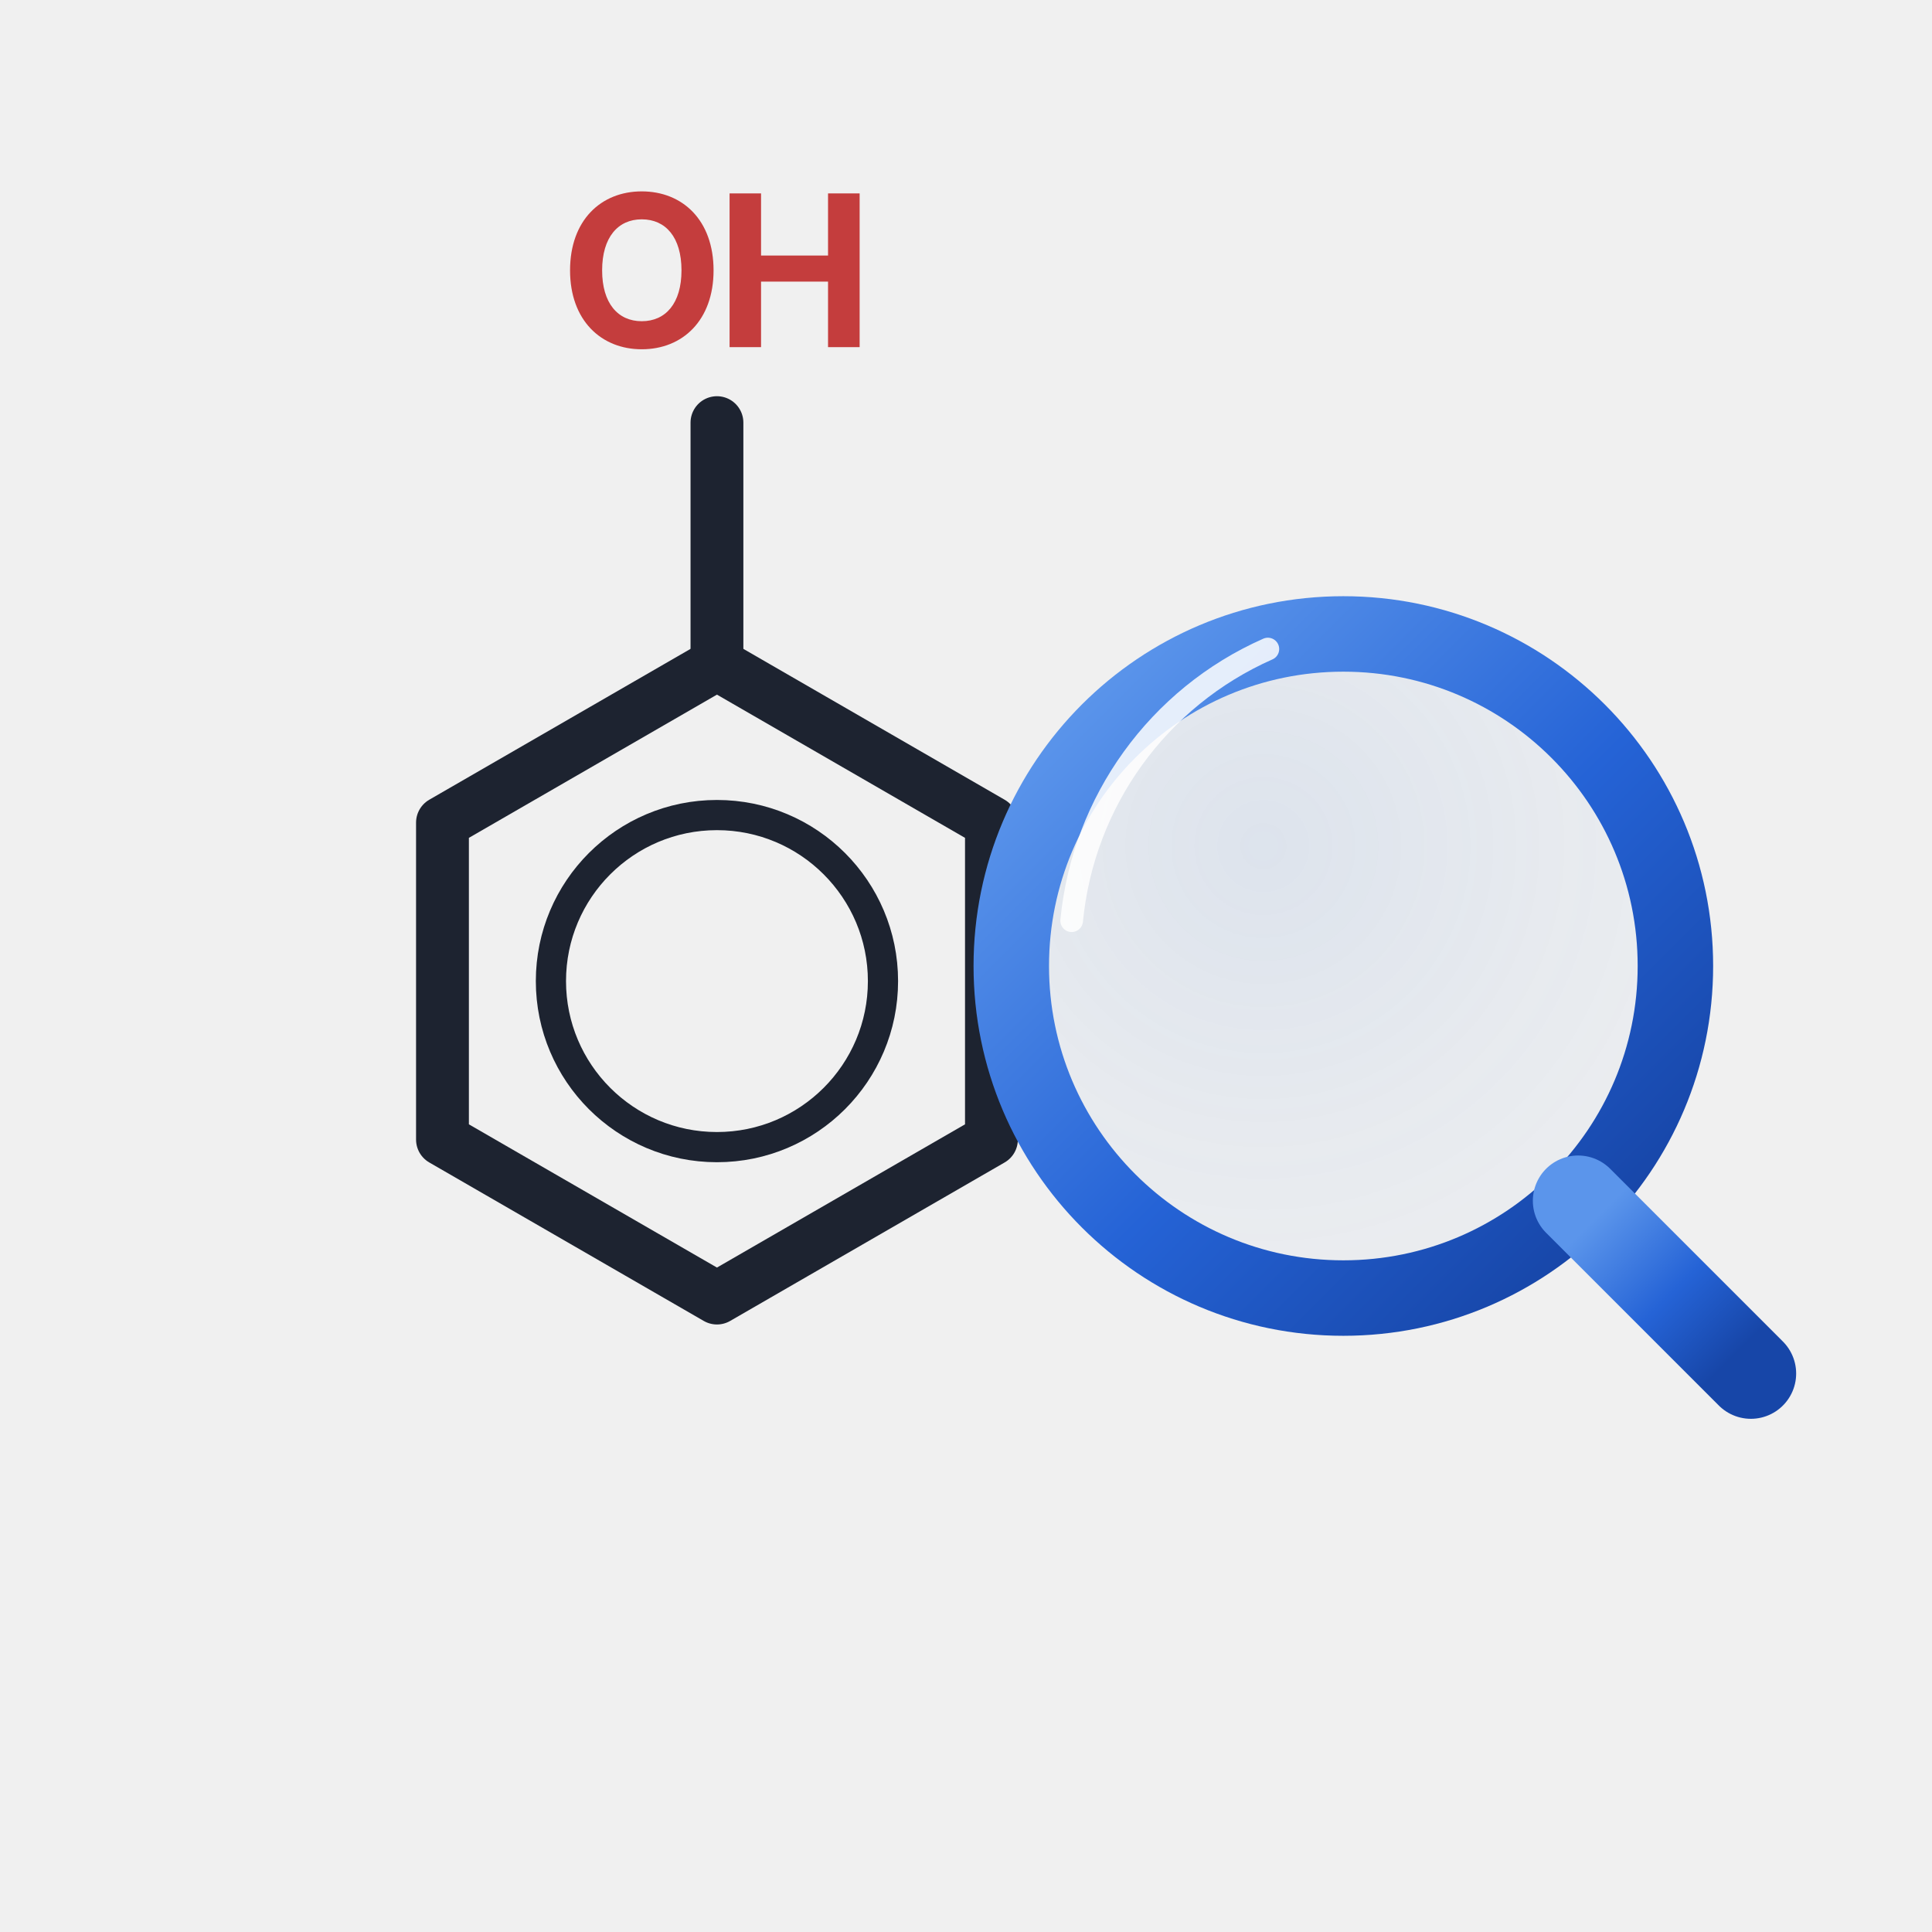
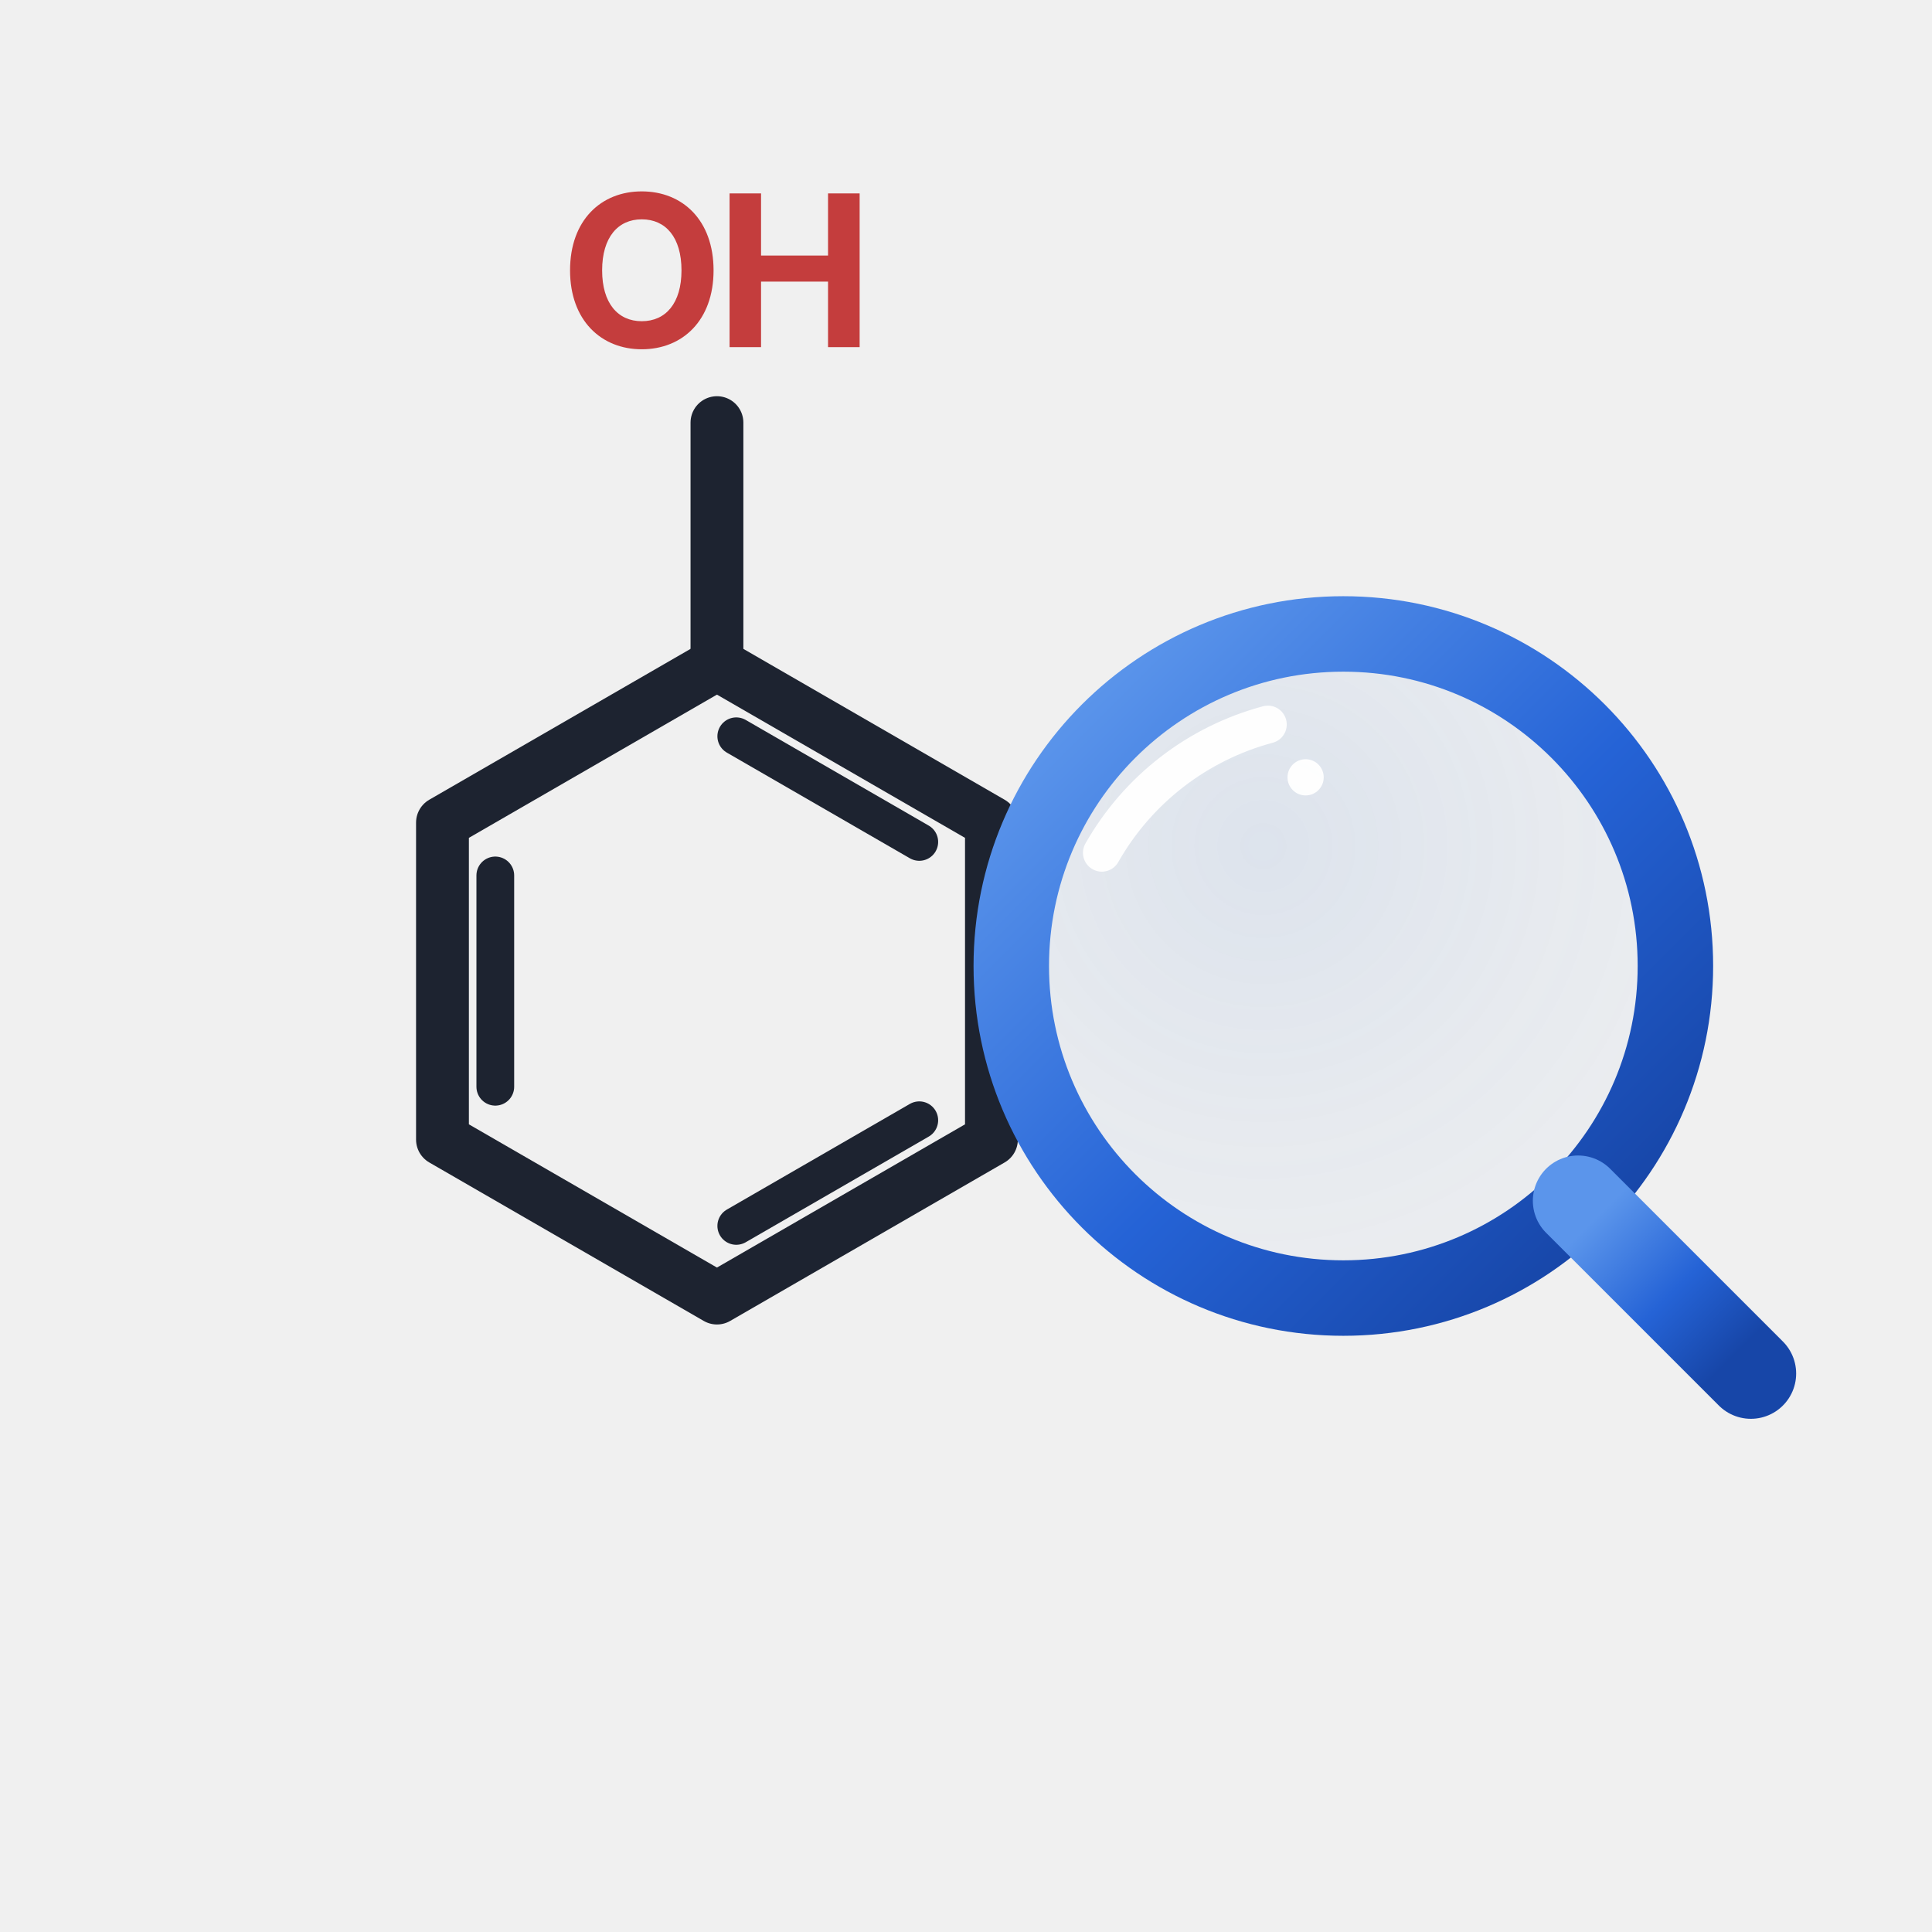
<svg xmlns="http://www.w3.org/2000/svg" viewBox="0 0 256 256" fill="none" role="img" aria-label="Chem-OCR logo">
  <defs>
    <linearGradient id="rim" x1="0.1" y1="0.1" x2="0.9" y2="0.9">
      <stop offset="0%" stop-color="#5b95eb" />
      <stop offset="55%" stop-color="#2563d6" />
      <stop offset="100%" stop-color="#1746a8" />
    </linearGradient>
    <radialGradient id="lens" cx="38%" cy="32%" r="80%">
      <stop offset="0%" stop-color="#3576d4" stop-opacity="0.10" />
      <stop offset="55%" stop-color="#3576d4" stop-opacity="0.05" />
      <stop offset="100%" stop-color="#3576d4" stop-opacity="0.02" />
    </radialGradient>
  </defs>
-   <g stroke-linecap="round" stroke-linejoin="round">
-     <line x1="95" y1="88" x2="95" y2="56" stroke="#1d2330" stroke-width="7" />
-     <text x="95" y="46" font-family="-apple-system, BlinkMacSystemFont, 'Inter', system-ui, sans-serif" font-size="28" font-weight="700" letter-spacing="-1" fill="#c43d3d" text-anchor="middle">OH</text>
-     <polygon points="95,88 131.37,109 131.37,151 95,172 58.63,151 58.63,109" stroke="#1d2330" stroke-width="7" />
-     <circle cx="95" cy="130" r="22" stroke="#1d2330" stroke-width="4" />
+   <g stroke="#1d2330" stroke-width="7" stroke-linecap="round" stroke-linejoin="round">
+     <line x1="95" y1="88" x2="95" y2="56" />
+     <polygon points="95,88 131.37,109 131.37,151 95,172 58.63,151 58.63,109" />
+     <g stroke-width="5">
+       <line x1="97.56" y1="97.56" x2="121.81" y2="111.56" />
+       <line x1="121.81" y1="148.44" x2="97.56" y2="162.44" />
+       <line x1="65.63" y1="144" x2="65.63" y2="116" />
+     </g>
  </g>
+   <text x="95" y="46" font-family="-apple-system, BlinkMacSystemFont, 'Inter', system-ui, sans-serif" font-size="28" font-weight="700" letter-spacing="-1" fill="#c43d3d" text-anchor="middle">OH</text>
  <g>
    <circle cx="178" cy="128" r="44" fill="url(#lens)" />
    <circle cx="178" cy="128" r="44" stroke="url(#rim)" stroke-width="10" />
    <line x1="209.11" y1="159.11" x2="232" y2="182" stroke="url(#rim)" stroke-width="12" stroke-linecap="round" />
-     <path d="M 142 122 A 44 44 0 0 1 168 86" stroke="#ffffff" stroke-opacity="0.85" stroke-width="3" fill="none" stroke-linecap="round" />
+     <path d="M 146 113 A 36 36 0 0 1 168 96" stroke="#ffffff" stroke-opacity="0.95" stroke-width="5" fill="none" stroke-linecap="round" />
+     <circle cx="173" cy="103" r="2.4" fill="#ffffff" fill-opacity="0.95" />
  </g>
</svg>
